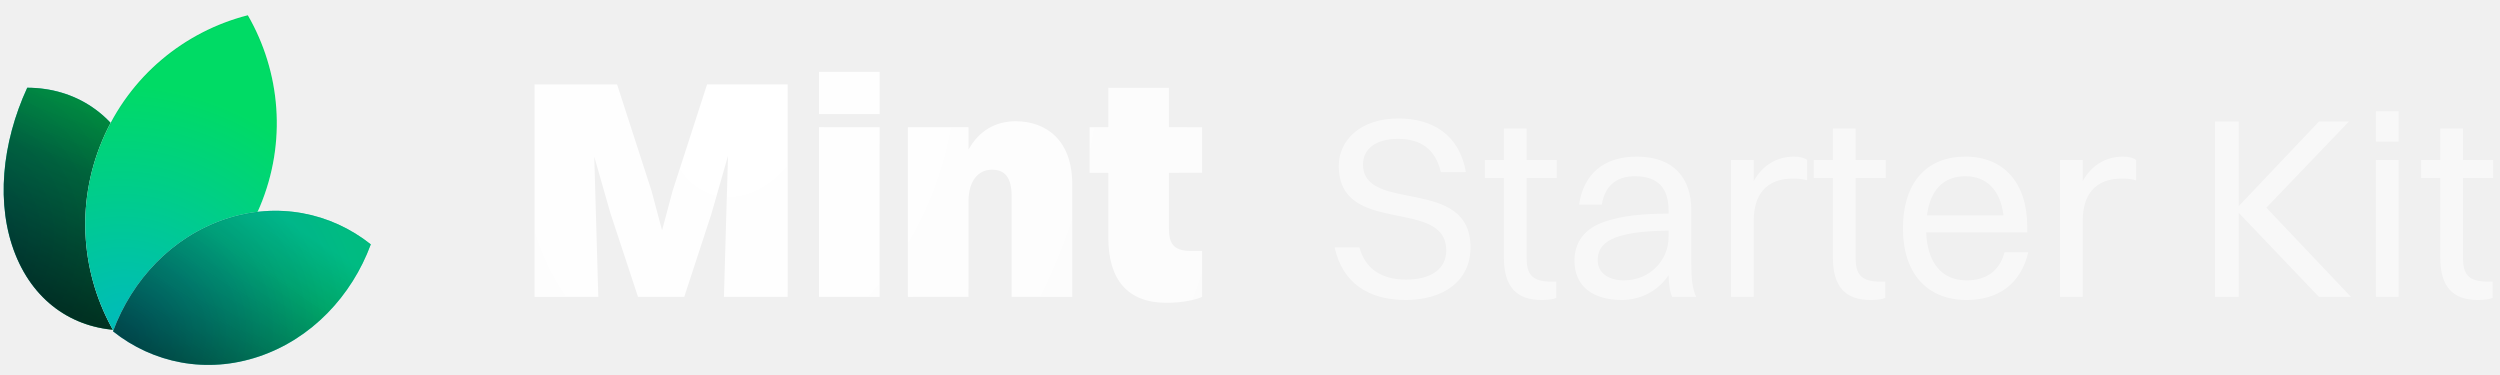
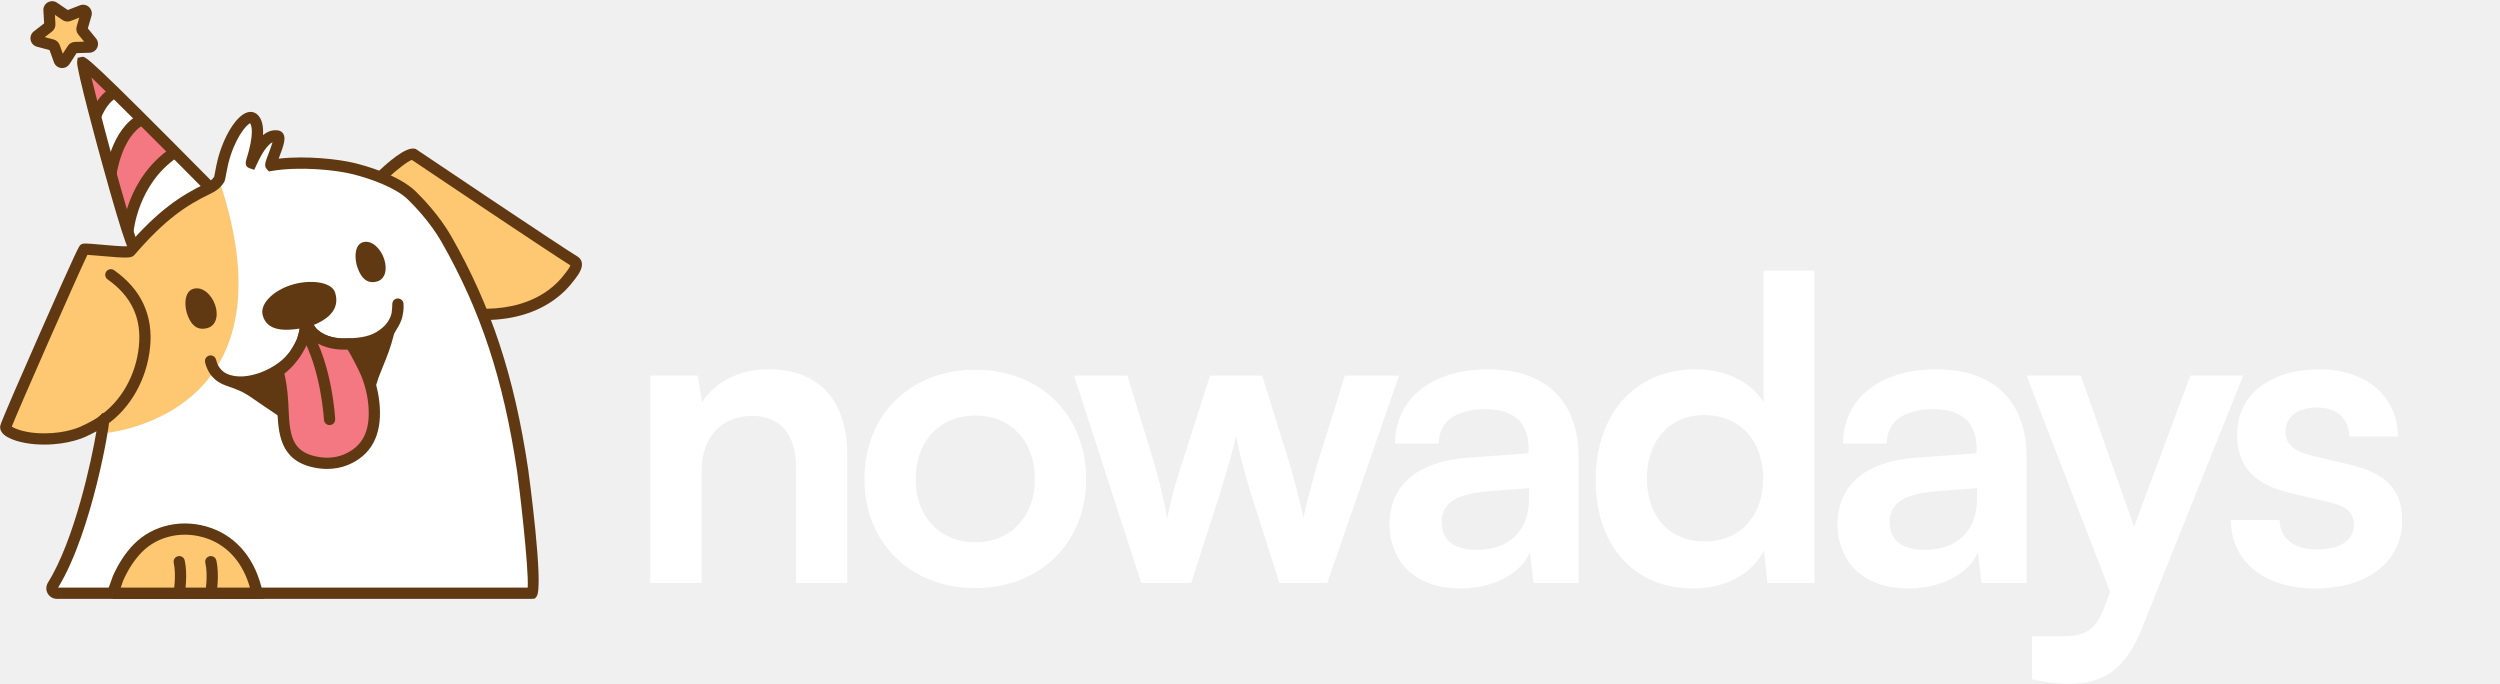
- <svg xmlns="http://www.w3.org/2000/svg" width="160" height="24" viewBox="0 0 160 24" fill="none">
-   <path d="M7.953 21.139C4.896 21.13 2.255 19.458 0.987 16.29C-0.28 13.121 0.109 9.163 1.744 5.615C4.801 5.624 7.442 7.296 8.71 10.465C9.977 13.633 9.588 17.591 7.953 21.139Z" fill="white" />
-   <path d="M7.953 21.139C4.896 21.13 2.255 19.458 0.987 16.29C-0.28 13.121 0.109 9.163 1.744 5.615C4.801 5.624 7.442 7.296 8.71 10.465C9.977 13.633 9.588 17.591 7.953 21.139Z" fill="url(#paint0_radial_115_109)" />
-   <path d="M7.953 21.139C4.896 21.13 2.255 19.458 0.987 16.29C-0.28 13.121 0.109 9.163 1.744 5.615C4.801 5.624 7.442 7.296 8.71 10.465C9.977 13.633 9.588 17.591 7.953 21.139Z" fill="black" fill-opacity="0.5" style="mix-blend-mode:hard-light" />
-   <path d="M7.953 21.139C4.896 21.13 2.255 19.458 0.987 16.29C-0.28 13.121 0.109 9.163 1.744 5.615C4.801 5.624 7.442 7.296 8.71 10.465C9.977 13.633 9.588 17.591 7.953 21.139Z" fill="url(#paint1_linear_115_109)" fill-opacity="0.5" style="mix-blend-mode:hard-light" />
-   <path d="M7.935 21.111C4.897 21.096 2.274 19.431 1.013 16.279C-0.248 13.124 0.136 9.182 1.762 5.643C4.8 5.659 7.423 7.324 8.684 10.476C9.945 13.63 9.561 17.572 7.935 21.111Z" stroke="url(#paint2_linear_115_109)" stroke-opacity="0.05" stroke-width="0.056" />
-   <path d="M7.31 21.257C11.354 20.221 14.884 17.375 16.628 13.236C18.373 9.097 17.945 4.587 15.86 0.976C11.816 2.012 8.287 4.858 6.542 8.998C4.797 13.137 5.225 17.646 7.31 21.257Z" fill="white" />
-   <path d="M7.31 21.257C11.354 20.221 14.884 17.375 16.628 13.236C18.373 9.097 17.945 4.587 15.86 0.976C11.816 2.012 8.287 4.858 6.542 8.998C4.797 13.137 5.225 17.646 7.31 21.257Z" fill="url(#paint3_radial_115_109)" />
-   <path d="M16.602 13.225C14.864 17.349 11.351 20.187 7.324 21.225C5.253 17.624 4.829 13.132 6.568 9.009C8.306 4.885 11.819 2.047 15.846 1.009C17.918 4.61 18.341 9.101 16.602 13.225Z" stroke="url(#paint4_linear_115_109)" stroke-opacity="0.05" stroke-width="0.056" />
-   <path d="M7.234 21.207C9.789 23.237 13.21 23.951 16.577 22.814C19.944 21.677 22.506 18.945 23.73 15.638C21.175 13.608 17.754 12.894 14.387 14.031C11.02 15.168 8.458 17.901 7.234 21.207Z" fill="white" />
-   <path d="M7.234 21.207C9.789 23.237 13.21 23.951 16.577 22.814C19.944 21.677 22.506 18.945 23.73 15.638C21.175 13.608 17.754 12.894 14.387 14.031C11.02 15.168 8.458 17.901 7.234 21.207Z" fill="url(#paint5_radial_115_109)" />
-   <path d="M7.234 21.207C9.789 23.237 13.21 23.951 16.577 22.814C19.944 21.677 22.506 18.945 23.73 15.638C21.175 13.608 17.754 12.894 14.387 14.031C11.02 15.168 8.458 17.901 7.234 21.207Z" fill="black" fill-opacity="0.2" style="mix-blend-mode:hard-light" />
-   <path d="M7.234 21.207C9.789 23.237 13.21 23.951 16.577 22.814C19.944 21.677 22.506 18.945 23.73 15.638C21.175 13.608 17.754 12.894 14.387 14.031C11.02 15.168 8.458 17.901 7.234 21.207Z" fill="url(#paint6_linear_115_109)" fill-opacity="0.5" style="mix-blend-mode:hard-light" />
-   <path d="M16.568 22.787C13.218 23.918 9.814 23.212 7.267 21.198C8.492 17.907 11.044 15.189 14.396 14.058C17.747 12.927 21.15 13.633 23.697 15.648C22.472 18.938 19.92 21.656 16.568 22.787Z" stroke="url(#paint7_linear_115_109)" stroke-opacity="0.05" stroke-width="0.056" />
-   <path d="M34.212 19V5.4H39.492L41.692 12.2L42.372 14.74L43.052 12.2L45.252 5.4H50.412V19H46.332L46.592 9.98L45.532 13.68L43.792 19H40.832L39.052 13.6L38.032 10.02L38.292 19H34.212ZM52.416 7.3V4.6H56.295V7.3H52.416ZM52.416 19V8.14H56.295V19H52.416ZM58.104 19V8.14H61.984V9.58C62.664 8.34 63.744 7.76 65.004 7.76C66.964 7.76 68.624 8.98 68.624 11.78V19H64.744V12.56C64.744 11.34 64.304 10.86 63.484 10.86C62.604 10.86 61.984 11.58 61.984 12.88V19H58.104ZM70.933 15.22V11.06H69.733V8.14H70.933V5.62H74.813V8.14H76.933V11.06H74.813V14.6C74.813 15.5 75.033 16.06 76.213 16.06H76.933V19C76.493 19.2 75.673 19.38 74.653 19.38C72.153 19.38 70.933 17.88 70.933 15.22Z" fill="url(#paint8_radial_115_109)" />
-   <path d="M87.232 10.519C87.232 13.687 94.112 11.229 94.112 15.832C94.112 17.994 92.364 19.198 89.971 19.198C87.562 19.198 85.912 18.093 85.417 15.832H87.001C87.364 17.169 88.371 17.895 89.987 17.895C91.671 17.895 92.561 17.152 92.561 16.03C92.561 12.598 85.681 15.155 85.681 10.618C85.681 9.001 87.034 7.582 89.509 7.582C91.671 7.582 93.403 8.621 93.816 11.014H92.215C91.868 9.529 90.912 8.886 89.476 8.886C88.057 8.886 87.232 9.529 87.232 10.519ZM96.25 16.476V11.393H95.029V10.239H96.25V8.226H97.702V10.239H99.632V11.393H97.702V16.476C97.702 17.532 98.015 18.026 99.302 18.026H99.599V19.066C99.434 19.148 99.071 19.198 98.659 19.198C97.025 19.198 96.25 18.323 96.25 16.476ZM102.516 13.093H101.064C101.345 11.162 102.615 10.024 104.76 10.024C107.103 10.024 108.242 11.393 108.242 13.44V16.888C108.242 17.895 108.324 18.521 108.555 19H107.021C106.856 18.654 106.806 18.142 106.79 17.614C106.047 18.72 104.859 19.198 103.803 19.198C101.988 19.198 100.767 18.357 100.767 16.69C100.767 15.486 101.427 14.611 102.714 14.182C103.902 13.786 105.107 13.687 106.79 13.671V13.473C106.79 12.053 106.13 11.278 104.628 11.278C103.374 11.278 102.698 11.971 102.516 13.093ZM102.252 16.657C102.252 17.465 102.929 17.944 103.952 17.944C105.569 17.944 106.79 16.674 106.79 15.172V14.759C103.061 14.793 102.252 15.585 102.252 16.657ZM110.787 19V10.239H112.239V11.591C112.833 10.519 113.774 10.024 114.83 10.024C115.176 10.024 115.49 10.107 115.655 10.239V11.542C115.407 11.46 115.094 11.427 114.747 11.427C112.998 11.427 112.239 12.515 112.239 14.1V19H110.787ZM117.305 16.476V11.393H116.084V10.239H117.305V8.226H118.757V10.239H120.688V11.393H118.757V16.476C118.757 17.532 119.071 18.026 120.358 18.026H120.655V19.066C120.49 19.148 120.127 19.198 119.714 19.198C118.081 19.198 117.305 18.323 117.305 16.476ZM129.809 16.145C129.33 18.192 127.862 19.198 125.865 19.198C123.324 19.198 121.79 17.482 121.79 14.627C121.79 11.658 123.324 10.024 125.783 10.024C128.258 10.024 129.743 11.723 129.743 14.512V14.875H123.275C123.357 16.838 124.281 17.944 125.865 17.944C127.103 17.944 127.977 17.35 128.291 16.145H129.809ZM125.783 11.278C124.38 11.278 123.539 12.152 123.324 13.786H128.225C128.027 12.169 127.152 11.278 125.783 11.278ZM131.843 19V10.239H133.295V11.591C133.889 10.519 134.829 10.024 135.885 10.024C136.232 10.024 136.545 10.107 136.71 10.239V11.542C136.463 11.46 136.149 11.427 135.803 11.427C134.054 11.427 133.295 12.515 133.295 14.1V19H131.843ZM141.763 19V7.78H143.281V13.192L148.413 7.78H150.327L145.047 13.291L150.459 19H148.413L143.281 13.621V19H141.763ZM152.06 9.067V7.12H153.512V9.067H152.06ZM152.06 19V10.239H153.512V19H152.06ZM156.178 16.476V11.393H154.957V10.239H156.178V8.226H157.63V10.239H159.56V11.393H157.63V16.476C157.63 17.532 157.943 18.026 159.23 18.026H159.527V19.066C159.362 19.148 158.999 19.198 158.587 19.198C156.953 19.198 156.178 18.323 156.178 16.476Z" fill="white" fill-opacity="0.55" />
-   <defs>
-     <radialGradient id="paint0_radial_115_109" cx="0" cy="0" r="1" gradientUnits="userSpaceOnUse" gradientTransform="translate(-3.00503 15.023) rotate(-10.029) scale(17.9572 17.784)">
-       <stop stop-color="#00B0BB" />
-       <stop offset="1" stop-color="#00DB65" />
-     </radialGradient>
-     <linearGradient id="paint1_linear_115_109" x1="7.39" y1="4.813" x2="1.63" y2="18.689" gradientUnits="userSpaceOnUse">
-       <stop stop-color="#18E299" />
-       <stop offset="1" />
-     </linearGradient>
-     <linearGradient id="paint2_linear_115_109" x1="7.948" y1="8.016" x2="1.761" y2="18.746" gradientUnits="userSpaceOnUse">
-       <stop />
-       <stop offset="1" stop-opacity="0" />
-     </linearGradient>
-     <radialGradient id="paint3_radial_115_109" cx="0" cy="0" r="1" gradientUnits="userSpaceOnUse" gradientTransform="translate(8.11404 20.8822) rotate(-75.7542) scale(21.6246 23.7772)">
-       <stop stop-color="#00BBBB" />
-       <stop offset="0.713" stop-color="#00DB65" />
-     </radialGradient>
-     <linearGradient id="paint4_linear_115_109" x1="7.602" y1="5.871" x2="15.556" y2="16.372" gradientUnits="userSpaceOnUse">
-       <stop />
-       <stop offset="1" stop-opacity="0" />
-     </linearGradient>
-     <radialGradient id="paint5_radial_115_109" cx="0" cy="0" r="1" gradientUnits="userSpaceOnUse" gradientTransform="translate(7.84537 21.5181) rotate(-20.3525) scale(18.5603 17.32)">
-       <stop stop-color="#00B0BB" />
-       <stop offset="1" stop-color="#00DB65" />
-     </radialGradient>
-     <linearGradient id="paint6_linear_115_109" x1="16.808" y1="13.007" x2="10.041" y2="22.994" gradientUnits="userSpaceOnUse">
-       <stop stop-color="#00B1BC" />
-       <stop offset="1" />
-     </linearGradient>
-     <linearGradient id="paint7_linear_115_109" x1="16.808" y1="13.007" x2="14.169" y2="23.841" gradientUnits="userSpaceOnUse">
-       <stop />
-       <stop offset="1" stop-opacity="0" />
-     </linearGradient>
-     <radialGradient id="paint8_radial_115_109" cx="0" cy="0" r="1" gradientUnits="userSpaceOnUse" gradientTransform="translate(47.2781 7) rotate(19.0047) scale(67.5582 85.7506)">
-       <stop stop-color="white" />
-       <stop offset="1" stop-color="white" stop-opacity="0.5" />
-     </radialGradient>
-   </defs>
+ <svg xmlns="http://www.w3.org/2000/svg" width="2084" height="570" viewBox="0 0 2084 570" fill="none">
+   <path d="M172.606 155.386C172.606 155.386 71.562 51.638 69.052 52.049C66.541 52.461 107.662 206.752 111.11 202.449C126.288 183.503 158.531 163.231 172.606 155.386Z" fill="white" />
+   <path d="M95.475 77.121C88.36 82.953 85.854 87.749 81.045 93.752C77.597 98.055 66.543 52.46 69.053 52.048C69.623 51.955 81.977 63.566 90.371 71.779L95.475 77.121Z" fill="#F37882" />
+   <path d="M145.128 127.293C138.014 133.125 127.801 138.137 105.159 183.416C102.692 188.348 89.621 137.815 92.131 137.404C92.701 137.311 112.38 95.41 120.774 103.623L145.128 127.293Z" fill="#F37882" />
+   <path d="M83.911 99.072L75.022 96.067C75.257 95.366 80.952 78.829 93.462 72.883L97.489 81.358C88.594 85.582 83.956 98.935 83.911 99.072Z" fill="#603913" />
+   <path d="M97.063 146.076L87.75 144.945C87.931 143.447 92.457 108.088 115.677 95.531L120.139 103.786C101.204 114.02 97.102 145.756 97.063 146.076Z" fill="#603913" />
+   <path d="M111.331 193.278L101.977 192.559C102.114 190.767 105.749 148.381 142.492 123.41L147.765 131.17C114.847 153.539 111.363 192.884 111.331 193.278Z" fill="#603913" />
+   <path d="M114.773 215.028L111.262 213.727C108.584 212.605 105.815 211.446 84.42 133.667C82.286 125.912 63.593 57.707 64.299 51.706L64.709 48.197L68.291 47.423C71.489 46.873 73.213 46.635 182.183 156.805L186.526 161.193L181.132 164.198C165.106 173.136 131.072 194.679 116.984 212.265L114.773 215.028ZM76.216 64.606C83.806 96.301 106.021 178.862 114.255 201.166C130.795 183.745 159.379 166.059 171.234 159.077C138.937 126.466 95.373 82.87 76.216 64.606Z" fill="#603913" />
+   <path d="M344.619 128.528C344.619 128.528 464.876 209.418 479.079 217.925C483.38 220.501 476.244 228.88 475.088 230.443C470.715 236.352 465.784 241.338 459.811 245.681C443.844 257.292 424.903 261.811 405.408 262.082C404.22 262.098 394.073 262.654 393.541 261.532C393.541 261.532 363.506 198.195 357.503 189.108C351.5 180.021 336.988 160.87 329.356 157.6C321.724 154.329 315.049 149.748 315.049 149.748C315.049 149.748 338.078 127.075 344.619 128.528Z" fill="#FEC771" />
+   <path d="M398.904 266.938C395.945 266.938 393.842 266.759 392.321 266.224H390.578L389.192 263.31C375.356 234.19 357.729 197.96 353.59 191.693C346.586 181.088 333.267 164.382 327.509 161.913C319.545 158.5 312.683 153.818 312.394 153.617L307.703 150.401L311.757 146.406C323.09 135.247 338.147 122.316 345.635 123.946L346.501 124.139L347.236 124.633C348.438 125.444 467.552 205.55 481.489 213.896C483.359 215.019 484.602 216.801 484.996 218.912C485.851 223.484 482.557 228.477 479.225 232.761L478.858 233.232C474.124 239.631 468.797 244.945 462.571 249.476C447.214 260.639 428.004 266.462 405.473 266.773L404.692 266.801C402.465 266.883 400.55 266.938 398.904 266.938ZM396.817 257.497C398.074 257.557 400.324 257.575 404.339 257.424L405.335 257.392C425.896 257.108 443.294 251.89 457.053 241.89C462.49 237.933 467.158 233.274 471.318 227.653L471.821 226.993C474.22 223.915 475.161 222.174 475.527 221.249C458.086 210.447 356.775 142.357 343.314 133.305C339.927 134.405 331.271 141.001 322.671 148.963C325.044 150.333 328.051 151.941 331.205 153.292C342.417 158.097 361.23 186.242 361.418 186.526C366.831 194.721 390.243 243.686 396.817 257.497Z" fill="#603913" />
+   <path d="M39.63 494.51C39.63 494.51 443.209 494.51 443.279 494.51C444.244 494.51 439.855 421.523 439.242 415.294C432.868 350.594 411.647 281.029 382.502 222.734C375.622 208.974 357.932 169.649 332.49 153.747C315.74 143.279 302.825 140.922 283.422 137.569C264.019 134.216 242.861 132.739 223.716 138.209C221.302 138.898 235.436 120.283 231.3 113.388C227.163 106.494 211.651 130.28 210.961 133.037C210.272 135.795 219.235 107.872 211.306 98.91C203.377 89.947 187.52 128.556 185.796 135.106C184.073 141.655 183.383 148.55 182.694 149.584C182.005 150.618 145.464 169.578 137.88 176.127C130.296 182.677 107.545 206.118 105.476 208.187C103.408 210.255 71.349 206.808 69.97 207.842C68.591 208.876 5.507 351.591 4.818 355.728C4.128 359.865 16.004 364.627 29.566 365.645C46.989 366.952 61.138 363.452 69.031 359.944C76.923 356.437 84.378 352.051 86.132 350.297C87.885 348.544 70.743 452.36 39.63 494.51Z" fill="white" />
+   <path d="M182.694 149.584C182.566 149.776 144.057 170.793 137.88 176.128C130.296 182.677 107.545 206.119 105.476 208.187C103.408 210.256 71.349 206.808 69.97 207.842C68.591 208.877 5.507 351.591 4.818 355.728C4.128 359.865 15.973 366.084 29.566 365.645C43.16 365.206 61.138 363.453 69.031 359.945C76.923 356.437 84.378 352.052 86.132 350.298C86.497 349.933 86.045 354.131 84.82 361.388C84.82 361.388 250.249 350.298 182.566 149.776" fill="#FEC771" />
+   <path d="M47.448 499.202C44.23 499.202 41.266 497.461 39.716 494.663C38.158 491.85 38.254 488.396 39.972 485.652C61.997 450.444 76.322 383.865 80.38 359.554C77.318 361.226 73.956 362.889 70.937 364.231C66.772 366.082 51.443 371.982 29.216 370.324C18.685 369.531 6.136 366.274 1.832 360.791C0.05 358.523 -0.044 356.366 0.192 354.96C0.686 351.991 18.22 311.867 32.844 278.729C65.099 205.633 65.962 204.987 67.153 204.088C69.109 202.627 70.462 202.696 84.56 203.965C90.874 204.529 102.182 205.546 105.904 205.289C131.85 175.504 150.297 163.15 171.539 152.957C174.594 151.491 176.555 150.195 178.527 147.369C178.731 146.585 179.063 144.767 179.336 143.268C179.828 140.57 180.438 137.24 181.244 133.979C186.224 113.836 196.89 96.53 206.057 93.722C209.172 92.755 212.159 93.36 214.449 95.431C218.164 98.775 219.758 104.469 219.234 112.655C222.944 109.6 227.211 107.928 232.101 108.766C233.846 109.068 235.351 110.127 236.228 111.671C238.34 115.381 236.668 120.782 232.628 131.378C232.522 131.653 232.412 131.941 232.3 132.239C256.114 129.573 282.898 132.849 295.274 135.849C303.67 137.883 332.173 145.601 346.481 159.518C352.108 164.988 366.268 179.592 376.184 196.981C409.509 255.405 428.676 313.445 440.272 391.058C440.416 392.029 453.776 489.707 447.226 497.357L445.833 498.983L443.309 499.203L47.448 499.202ZM48.426 489.82H439.891C440.949 474.534 432.99 405.821 430.99 392.44C419.577 316.05 400.749 258.981 368.033 201.624C358.711 185.279 345.28 171.436 339.938 166.241C329.924 156.502 309.159 148.861 293.064 144.963C279.226 141.61 249.541 138.605 226.848 142.467L224.164 142.92L222.203 140.74C220.027 138.088 221.072 135.348 223.861 128.037C224.761 125.673 226.326 121.564 227.178 118.582C223.158 120.538 218.596 126.979 213.786 137.556L211.96 141.573L207.759 140.144C206.213 139.553 203.836 137.872 205.288 133.249C212.318 110.844 209.592 104.326 208.49 102.773C204.976 104.102 195.308 116.177 190.35 136.232C189.594 139.292 189.026 142.416 188.565 144.949C187.807 149.118 187.491 150.84 186.598 152.187C183.386 157.006 179.878 159.36 175.597 161.413C154.662 171.459 137.557 183.034 112.08 212.484C109.712 215.233 106.263 215.329 83.721 213.309C79.936 212.97 75.468 212.567 72.857 212.429C64.524 229.717 15.319 341.44 9.826 355.577C12.188 357.341 19.782 360.204 29.918 360.969C49.973 362.476 63.463 357.281 67.124 355.655C75.209 352.064 81.73 348.037 82.814 346.979L85.775 344.084L89.112 346.613C91.359 348.404 91.893 348.83 88.638 366.769C87.431 373.425 84.774 387.104 80.555 403.933C74.035 429.935 63.195 465.803 48.426 489.82Z" fill="#603913" />
+   <path d="M86.137 354.987C84.65 354.987 83.189 354.282 82.278 352.971C80.802 350.841 81.33 347.918 83.459 346.444C101.233 334.117 113.309 312.577 115.759 288.821C118.182 265.289 109.659 246.997 89.703 232.902C87.587 231.409 87.083 228.482 88.576 226.365C90.067 224.254 92.992 223.745 95.113 225.243C117.77 241.24 127.854 262.958 125.09 289.783C122.362 316.224 108.798 340.287 88.805 354.149C87.99 354.717 87.058 354.987 86.137 354.987Z" fill="#603913" />
+   <path d="M44.925 6.136L54.774 12.841C55.484 13.324 56.386 13.427 57.187 13.116L68.293 8.804C70.31 8.021 72.349 9.891 71.744 11.968L68.411 23.405C68.171 24.23 68.352 25.12 68.895 25.786L76.427 35.016C77.795 36.693 76.648 39.21 74.485 39.276L62.577 39.641C61.718 39.667 60.927 40.114 60.462 40.836L54.012 50.852C52.841 52.671 50.092 52.358 49.361 50.321L45.334 39.109C45.043 38.3 44.374 37.687 43.543 37.467L32.024 34.428C29.932 33.876 29.381 31.165 31.092 29.84L40.511 22.546C41.19 22.019 41.567 21.193 41.519 20.335L40.85 8.441C40.729 6.28 43.137 4.919 44.925 6.136Z" fill="#FEC771" />
+   <path d="M51.836 56.741C51.557 56.741 51.275 56.727 50.994 56.695C48.211 56.379 45.895 54.541 44.949 51.908L41.289 41.72L30.831 38.962C28.121 38.243 26.095 36.099 25.538 33.355C24.981 30.616 26.007 27.849 28.218 26.132L36.775 19.508L36.168 8.702C36.012 5.907 37.428 3.314 39.867 1.935C42.309 0.561 45.261 0.69 47.57 2.261L56.514 8.349L66.596 4.432C69.198 3.406 72.109 3.96 74.173 5.852C76.239 7.744 77.034 10.593 76.248 13.282L73.222 23.667L80.064 32.05C81.835 34.217 82.213 37.149 81.049 39.696C79.888 42.248 77.425 43.878 74.627 43.965L63.816 44.295L57.959 53.389C56.598 55.504 54.306 56.741 51.836 56.741ZM37.299 30.964L44.741 32.929C47.068 33.543 48.939 35.261 49.752 37.524L52.352 44.767L56.52 38.298C57.814 36.282 60.024 35.028 62.427 34.954L70.13 34.716L65.26 28.747C63.742 26.892 63.235 24.4 63.909 22.091L66.062 14.702L58.889 17.487C56.621 18.358 54.104 18.06 52.127 16.709L45.772 12.385L46.205 20.076C46.34 22.472 45.284 24.78 43.385 26.255L37.299 30.964ZM42.283 10.011L42.288 10.016L42.283 10.011Z" fill="#603913" />
+   <path d="M93.879 494.51C94.134 494.51 98.031 482.931 98.367 482.17C102.419 473.006 107.783 464.246 114.815 457.059C130.342 441.193 154.314 437.259 174.851 444.71C196.886 452.705 209.649 472.218 214.322 494.51C214.322 494.51 93.986 494.51 93.879 494.51Z" fill="#FEC771" />
+   <path d="M220.095 499.202H93.876V494.511L89.746 492.331C90.124 491.501 91.746 486.838 92.618 484.337C93.344 482.248 93.942 480.567 94.068 480.283C98.743 469.71 104.593 460.796 111.46 453.778C127.713 437.163 153.221 431.881 176.446 440.296C198.295 448.226 213.375 467.14 218.909 493.549L220.095 499.202ZM100.642 489.82H208.345C202.678 469.678 190.368 455.331 173.246 449.119C153.48 441.946 131.856 446.343 118.166 460.338C112.085 466.55 106.867 474.534 102.653 484.067C102.541 484.36 102.062 485.739 101.478 487.42C101.178 488.281 100.9 489.079 100.642 489.82Z" fill="#603913" />
+   <path d="M149.415 499.203C149.167 499.203 148.918 499.184 148.666 499.143C146.11 498.735 144.369 496.326 144.777 493.77C144.8 493.628 147.06 479.18 144.832 469.249C144.264 466.72 145.853 464.214 148.382 463.646C150.893 463.073 153.419 464.663 153.985 467.196C156.612 478.9 154.148 494.594 154.04 495.254C153.67 497.563 151.678 499.203 149.415 499.203Z" fill="#603913" />
+   <path d="M175.764 499.202C175.487 499.202 175.207 499.179 174.925 499.124C172.376 498.666 170.684 496.229 171.139 493.682C171.165 493.544 173.574 479.838 171.181 469.256C170.61 466.728 172.195 464.218 174.721 463.645C177.239 463.072 179.763 464.662 180.333 467.186C183.15 479.655 180.487 494.712 180.372 495.345C179.962 497.612 177.988 499.202 175.764 499.202Z" fill="#603913" />
+   <path d="M177.557 254.511C180.237 262.197 178.836 270.015 172.546 271.757C164.684 273.934 160.637 269.271 157.845 261.625C155.492 255.185 155.264 244.363 161.59 242.466C168.137 240.502 174.878 246.824 177.557 254.511Z" fill="#603913" />
+   <path d="M168.877 274.058C161.476 274.058 158.125 267.521 156.194 262.23C154.44 257.425 153.663 250.036 156.11 245.157C157.223 242.94 158.943 241.424 161.084 240.782C168.771 238.473 176.339 245.661 179.218 253.934C181.126 259.403 181.08 264.713 179.095 268.505C177.789 271.002 175.686 272.711 173.015 273.453C171.511 273.87 170.134 274.058 168.877 274.058ZM164.025 243.87C163.382 243.87 162.736 243.961 162.097 244.154C160.869 244.52 159.942 245.363 159.254 246.732C157.385 250.461 157.986 256.879 159.497 261.02C162.445 269.101 166.091 271.712 172.076 270.063C173.807 269.582 175.122 268.51 175.979 266.875C177.49 263.984 177.461 259.577 175.896 255.088C173.872 249.275 168.994 243.87 164.025 243.87Z" fill="#603913" />
+   <path d="M318.358 215.884C321.038 223.57 319.84 231.317 313.89 232.941C306.453 234.97 302.525 230.266 299.739 222.618C297.392 216.175 296.989 205.414 302.971 203.637C309.162 201.797 315.679 208.198 318.358 215.884Z" fill="#603913" />
+   <path d="M310.585 235.179C303.377 235.179 300.031 228.555 298.084 223.223C296.286 218.28 295.45 210.782 297.859 205.995C298.897 203.938 300.491 202.536 302.47 201.95C309.81 199.76 317.138 207.039 320.019 215.308C321.977 220.928 321.968 226.302 319.996 230.049C318.768 232.381 316.817 233.965 314.352 234.634C312.992 235.01 311.739 235.179 310.585 235.179ZM305.152 205.078C304.589 205.078 304.028 205.156 303.471 205.321C302.418 205.637 301.609 206.374 301.002 207.58C299.167 211.221 299.834 217.735 301.391 222.019C304.337 230.099 307.83 232.775 313.428 231.244C314.948 230.827 316.112 229.874 316.884 228.414C318.381 225.564 318.313 221.098 316.698 216.462C314.653 210.594 309.877 205.078 305.152 205.078Z" fill="#603913" />
+   <path d="M279.417 244.082C283.534 257.654 273.987 266.964 256.763 272.581C236.818 276.893 222.687 275.954 219.027 262.992C216.311 253.374 227.634 242.387 242.684 237.578C257.735 232.769 276.515 234.518 279.417 244.082Z" fill="#603913" />
+   <path d="M175.541 300.962C175.541 300.962 177.233 311.121 186.963 315.728C205.385 324.452 235.351 311.498 246.363 294.539C248.323 291.52 251.271 286.509 252.352 283.061C254.915 274.891 254.037 275.378 254.909 271.57C255.704 268.094 257.157 274.646 261.879 278.66C269.15 284.84 278.735 286.99 288.091 286.782C297.551 286.572 307.732 285.834 316.002 280.947C323.514 276.508 332.622 268.039 331.689 253.466C331.689 253.466 331.781 256.815 330.964 262.234C330.08 268.094 324.665 274.321 323.94 277.24C319.481 295.187 313.211 306.086 309.902 317.054C302.61 341.225 283.938 351.404 273.515 353.36C265.98 354.775 257.136 358.435 239.554 346.092C231.71 340.586 224.545 336.101 213.529 328.384C206.067 323.157 202.546 321.615 195.336 318.895C189.269 316.608 179.067 315.115 175.541 300.962Z" fill="#603913" />
+   <path d="M262.545 359.682C256.115 359.682 247.927 357.699 236.86 349.93C233.25 347.397 229.785 345.079 226.015 342.559C221.601 339.609 216.775 336.384 210.839 332.229C203.821 327.309 200.728 325.944 193.681 323.283C192.968 323.013 192.19 322.76 191.372 322.485C186.001 320.708 177.515 317.896 172.897 307.662C171.395 304.46 170.953 301.959 170.916 301.73C170.502 299.247 172.123 296.879 174.59 296.366C177.055 295.862 179.485 297.378 180.094 299.829C180.55 301.652 181.125 303.205 181.796 304.538C183.071 306.925 185.27 309.738 188.974 311.492C205.034 319.078 232.71 306.952 242.43 291.982C244.403 288.945 247.011 284.419 247.877 281.657C249.439 276.677 249.606 275.276 249.767 273.92C249.879 272.972 249.991 272.037 250.339 270.521C251.134 267.043 253.4 266.173 254.677 265.963C258.152 265.39 259.957 268.281 261.132 270.195C262.039 271.671 263.28 273.695 264.918 275.088C272.039 281.139 281.365 282.271 287.989 282.092C296.462 281.904 306.132 281.332 313.617 276.906C320.481 272.852 324.74 267.667 326.343 261.432C327.06 256.627 327.003 253.613 327.003 253.581C326.945 251.029 328.938 248.895 331.49 248.784C334.071 248.794 336.213 250.621 336.373 253.168C336.591 256.563 336.325 259.838 335.601 262.949C334.914 267.479 332.383 271.671 330.349 275.042C329.635 276.224 328.657 277.845 328.485 278.404C325.69 289.655 322.232 298.138 319.179 305.619C317.269 310.305 315.619 314.346 314.396 318.409C306.304 345.23 285.436 355.899 274.382 357.97C273.675 358.103 272.953 358.258 272.213 358.419C269.441 359.009 266.292 359.682 262.545 359.682ZM212.171 321.817C213.415 322.614 214.746 323.512 216.22 324.542C222.091 328.655 226.862 331.844 231.227 334.762C235.057 337.322 238.579 339.677 242.251 342.251C256.422 352.201 263.774 350.634 270.252 349.241C271.07 349.067 271.866 348.898 272.65 348.751C281.005 347.18 298.607 338.257 305.412 315.695C306.765 311.215 308.575 306.777 310.492 302.077C312.444 297.289 314.567 292.081 316.548 286.002C307.533 290.647 297.235 291.27 288.197 291.472C276.399 291.742 266.257 288.535 258.843 282.232C258.472 281.921 258.122 281.595 257.787 281.27C257.528 282.182 257.215 283.235 256.828 284.468C255.422 288.943 251.796 294.784 250.3 297.088C242.872 308.528 227.636 318.317 212.171 321.817Z" fill="#603913" />
+   <path d="M291.442 286.641C291.442 286.641 289.197 286.758 288.09 286.782C278.734 286.99 269.149 284.84 261.878 278.661C257.156 274.647 255.703 268.094 254.908 271.57C254.036 275.378 254.915 274.891 252.351 283.061C251.269 286.508 248.356 291.543 246.362 294.54C243.301 299.139 238.08 305.354 231.709 309.489C231.709 309.489 234.846 320.053 235.635 336.116C236.701 357.83 235.74 379.754 262.958 385.204C271.334 386.881 280.256 386.559 288.15 383.294C308.925 374.701 313.123 356.811 311.864 338.914C311.212 329.644 309.033 320.416 305.59 311.788C304.26 308.455 293.644 286.526 291.442 286.641Z" fill="#F37882" />
+   <path d="M272.796 390.897C269.289 390.897 265.687 390.531 262.04 389.802C233.002 383.989 232.015 360.938 231.142 340.599L230.949 336.343C230.203 321.121 227.241 310.924 227.211 310.823C226.625 308.83 227.415 306.686 229.156 305.555C236.08 301.061 241.089 293.998 242.459 291.936C244.52 288.84 247.042 284.314 247.875 281.657C249.437 276.677 249.605 275.276 249.765 273.92C249.877 272.972 249.99 272.037 250.338 270.52C251.133 267.043 253.398 266.173 254.676 265.963C258.151 265.39 259.955 268.281 261.13 270.195C262.037 271.671 263.279 273.695 264.916 275.088C272.037 281.139 281.364 282.27 287.988 282.092C289.051 282.069 291.192 281.955 291.192 281.955C291.21 281.964 291.295 281.955 291.35 281.955C298.668 281.955 309.488 308.899 309.948 310.054C313.645 319.316 315.865 328.918 316.545 338.583C318.267 363.118 309.319 379.619 289.942 387.626C284.695 389.798 278.891 390.897 272.796 390.897ZM237.054 311.455C238.089 315.899 239.766 324.566 240.322 335.885L240.515 340.196C241.472 362.542 243.114 376.444 263.881 380.604C269.564 381.744 278.082 382.386 286.357 378.959C302.017 372.482 308.636 359.861 307.187 339.243C306.575 330.544 304.571 321.891 301.234 313.531C299.772 309.862 292.663 295.665 289.699 291.419C289.152 291.442 288.595 291.465 288.187 291.474C276.463 291.716 266.256 288.537 258.842 282.234C258.471 281.922 258.121 281.597 257.787 281.272C257.528 282.184 257.214 283.237 256.827 284.47C255.595 288.395 252.525 293.746 250.27 297.136C248.435 299.894 243.762 306.32 237.054 311.455Z" fill="#603913" />
+   <path d="M274.724 354.346C272.245 354.346 270.175 352.404 270.044 349.898C270.021 349.481 267.644 307.589 251.136 279.627C249.819 277.396 250.561 274.52 252.792 273.2C255.026 271.885 257.9 272.628 259.217 274.854C276.908 304.831 279.318 347.607 279.412 349.412C279.547 351.996 277.559 354.204 274.973 354.337C274.891 354.341 274.806 354.346 274.724 354.346Z" fill="#603913" />
+   <path d="M584.834 486H542.134V313.1H581.684L585.184 335.5C596.034 318 617.034 307.85 640.484 307.85C683.884 307.85 706.284 334.8 706.284 379.6V486H663.584V389.75C663.584 360.7 649.234 346.7 627.184 346.7C600.934 346.7 584.834 364.9 584.834 392.9V486ZM720.588 399.2C720.588 345.3 759.438 308.2 812.988 308.2C866.538 308.2 905.388 345.3 905.388 399.2C905.388 453.1 866.538 490.2 812.988 490.2C759.438 490.2 720.588 453.1 720.588 399.2ZM763.288 399.2C763.288 430.7 783.588 452.05 812.988 452.05C842.388 452.05 862.688 430.7 862.688 399.2C862.688 367.7 842.388 346.35 812.988 346.35C783.588 346.35 763.288 367.7 763.288 399.2ZM951.339 486L895.339 313.1H939.789L962.539 387.3C966.389 400.95 969.889 416 973.039 432.1C976.189 415.3 979.339 404.45 984.939 387.3L1008.74 313.1H1052.14L1075.24 387.3C1077.34 394.3 1084.34 420.2 1086.44 431.75C1089.24 418.8 1094.84 398.15 1097.99 387.3L1121.09 313.1H1166.24L1106.39 486H1066.49L1042.69 411.1C1035.69 388.35 1031.84 371.9 1030.44 363.15C1028.69 371.2 1025.54 383.45 1016.79 411.8L992.989 486H951.339ZM1217.5 490.55C1180.75 490.55 1158.35 469.2 1158.35 436.65C1158.35 404.8 1181.45 384.85 1222.4 381.7L1274.2 377.85V374C1274.2 350.55 1260.2 341.1 1238.5 341.1C1213.3 341.1 1199.3 351.6 1199.3 369.8H1162.9C1162.9 332.35 1193.7 307.85 1240.6 307.85C1287.15 307.85 1315.85 333.05 1315.85 381V486H1278.4L1275.25 460.45C1267.9 478.3 1244.45 490.55 1217.5 490.55ZM1231.5 458.35C1257.75 458.35 1274.55 442.6 1274.55 416V406.9L1238.5 409.7C1211.9 412.15 1201.75 420.9 1201.75 434.9C1201.75 450.65 1212.25 458.35 1231.5 458.35ZM1411.35 490.55C1361.3 490.55 1330.15 453.8 1330.15 400.25C1330.15 346.35 1361.65 307.85 1413.8 307.85C1437.95 307.85 1459.3 318 1470.15 335.15V225.6H1512.5V486H1473.3L1470.5 459.05C1460 479 1437.6 490.55 1411.35 490.55ZM1420.8 451.35C1450.55 451.35 1469.8 430 1469.8 398.85C1469.8 367.7 1450.55 346 1420.8 346C1391.05 346 1372.85 368.05 1372.85 398.85C1372.85 429.65 1391.05 451.35 1420.8 451.35ZM1590.95 490.55C1554.2 490.55 1531.8 469.2 1531.8 436.65C1531.8 404.8 1554.9 384.85 1595.85 381.7L1647.65 377.85V374C1647.65 350.55 1633.65 341.1 1611.95 341.1C1586.75 341.1 1572.75 351.6 1572.75 369.8H1536.35C1536.35 332.35 1567.15 307.85 1614.05 307.85C1660.6 307.85 1689.3 333.05 1689.3 381V486H1651.85L1648.7 460.45C1641.35 478.3 1617.9 490.55 1590.95 490.55ZM1604.95 458.35C1631.2 458.35 1648 442.6 1648 416V406.9L1611.95 409.7C1585.35 412.15 1575.2 420.9 1575.2 434.9C1575.2 450.65 1585.7 458.35 1604.95 458.35ZM1693.91 566.15V530.45H1719.46C1736.26 530.45 1746.76 526.6 1754.11 506.3L1759.01 493.35L1689.36 313.1H1734.51L1778.96 439.1L1825.86 313.1H1869.96L1785.26 524.5C1772.31 556.7 1754.11 570 1725.76 570C1713.86 570 1703.36 568.6 1693.91 566.15ZM1859.65 433.5H1900.25C1900.6 448.55 1911.8 458 1931.4 458C1951.35 458 1962.2 449.95 1962.2 437.35C1962.2 428.6 1957.65 422.3 1942.25 418.8L1911.1 411.45C1879.95 404.45 1864.9 389.75 1864.9 362.1C1864.9 328.15 1893.6 307.85 1933.5 307.85C1972.35 307.85 1998.6 330.25 1998.95 363.85H1958.35C1958 349.15 1948.2 339.7 1931.75 339.7C1914.95 339.7 1905.15 347.4 1905.15 360.35C1905.15 370.15 1912.85 376.45 1927.55 379.95L1958.7 387.3C1987.75 393.95 2002.45 407.25 2002.45 433.85C2002.45 468.85 1972.7 490.55 1930 490.55C1886.95 490.55 1859.65 467.45 1859.65 433.5Z" fill="white" />
</svg>
